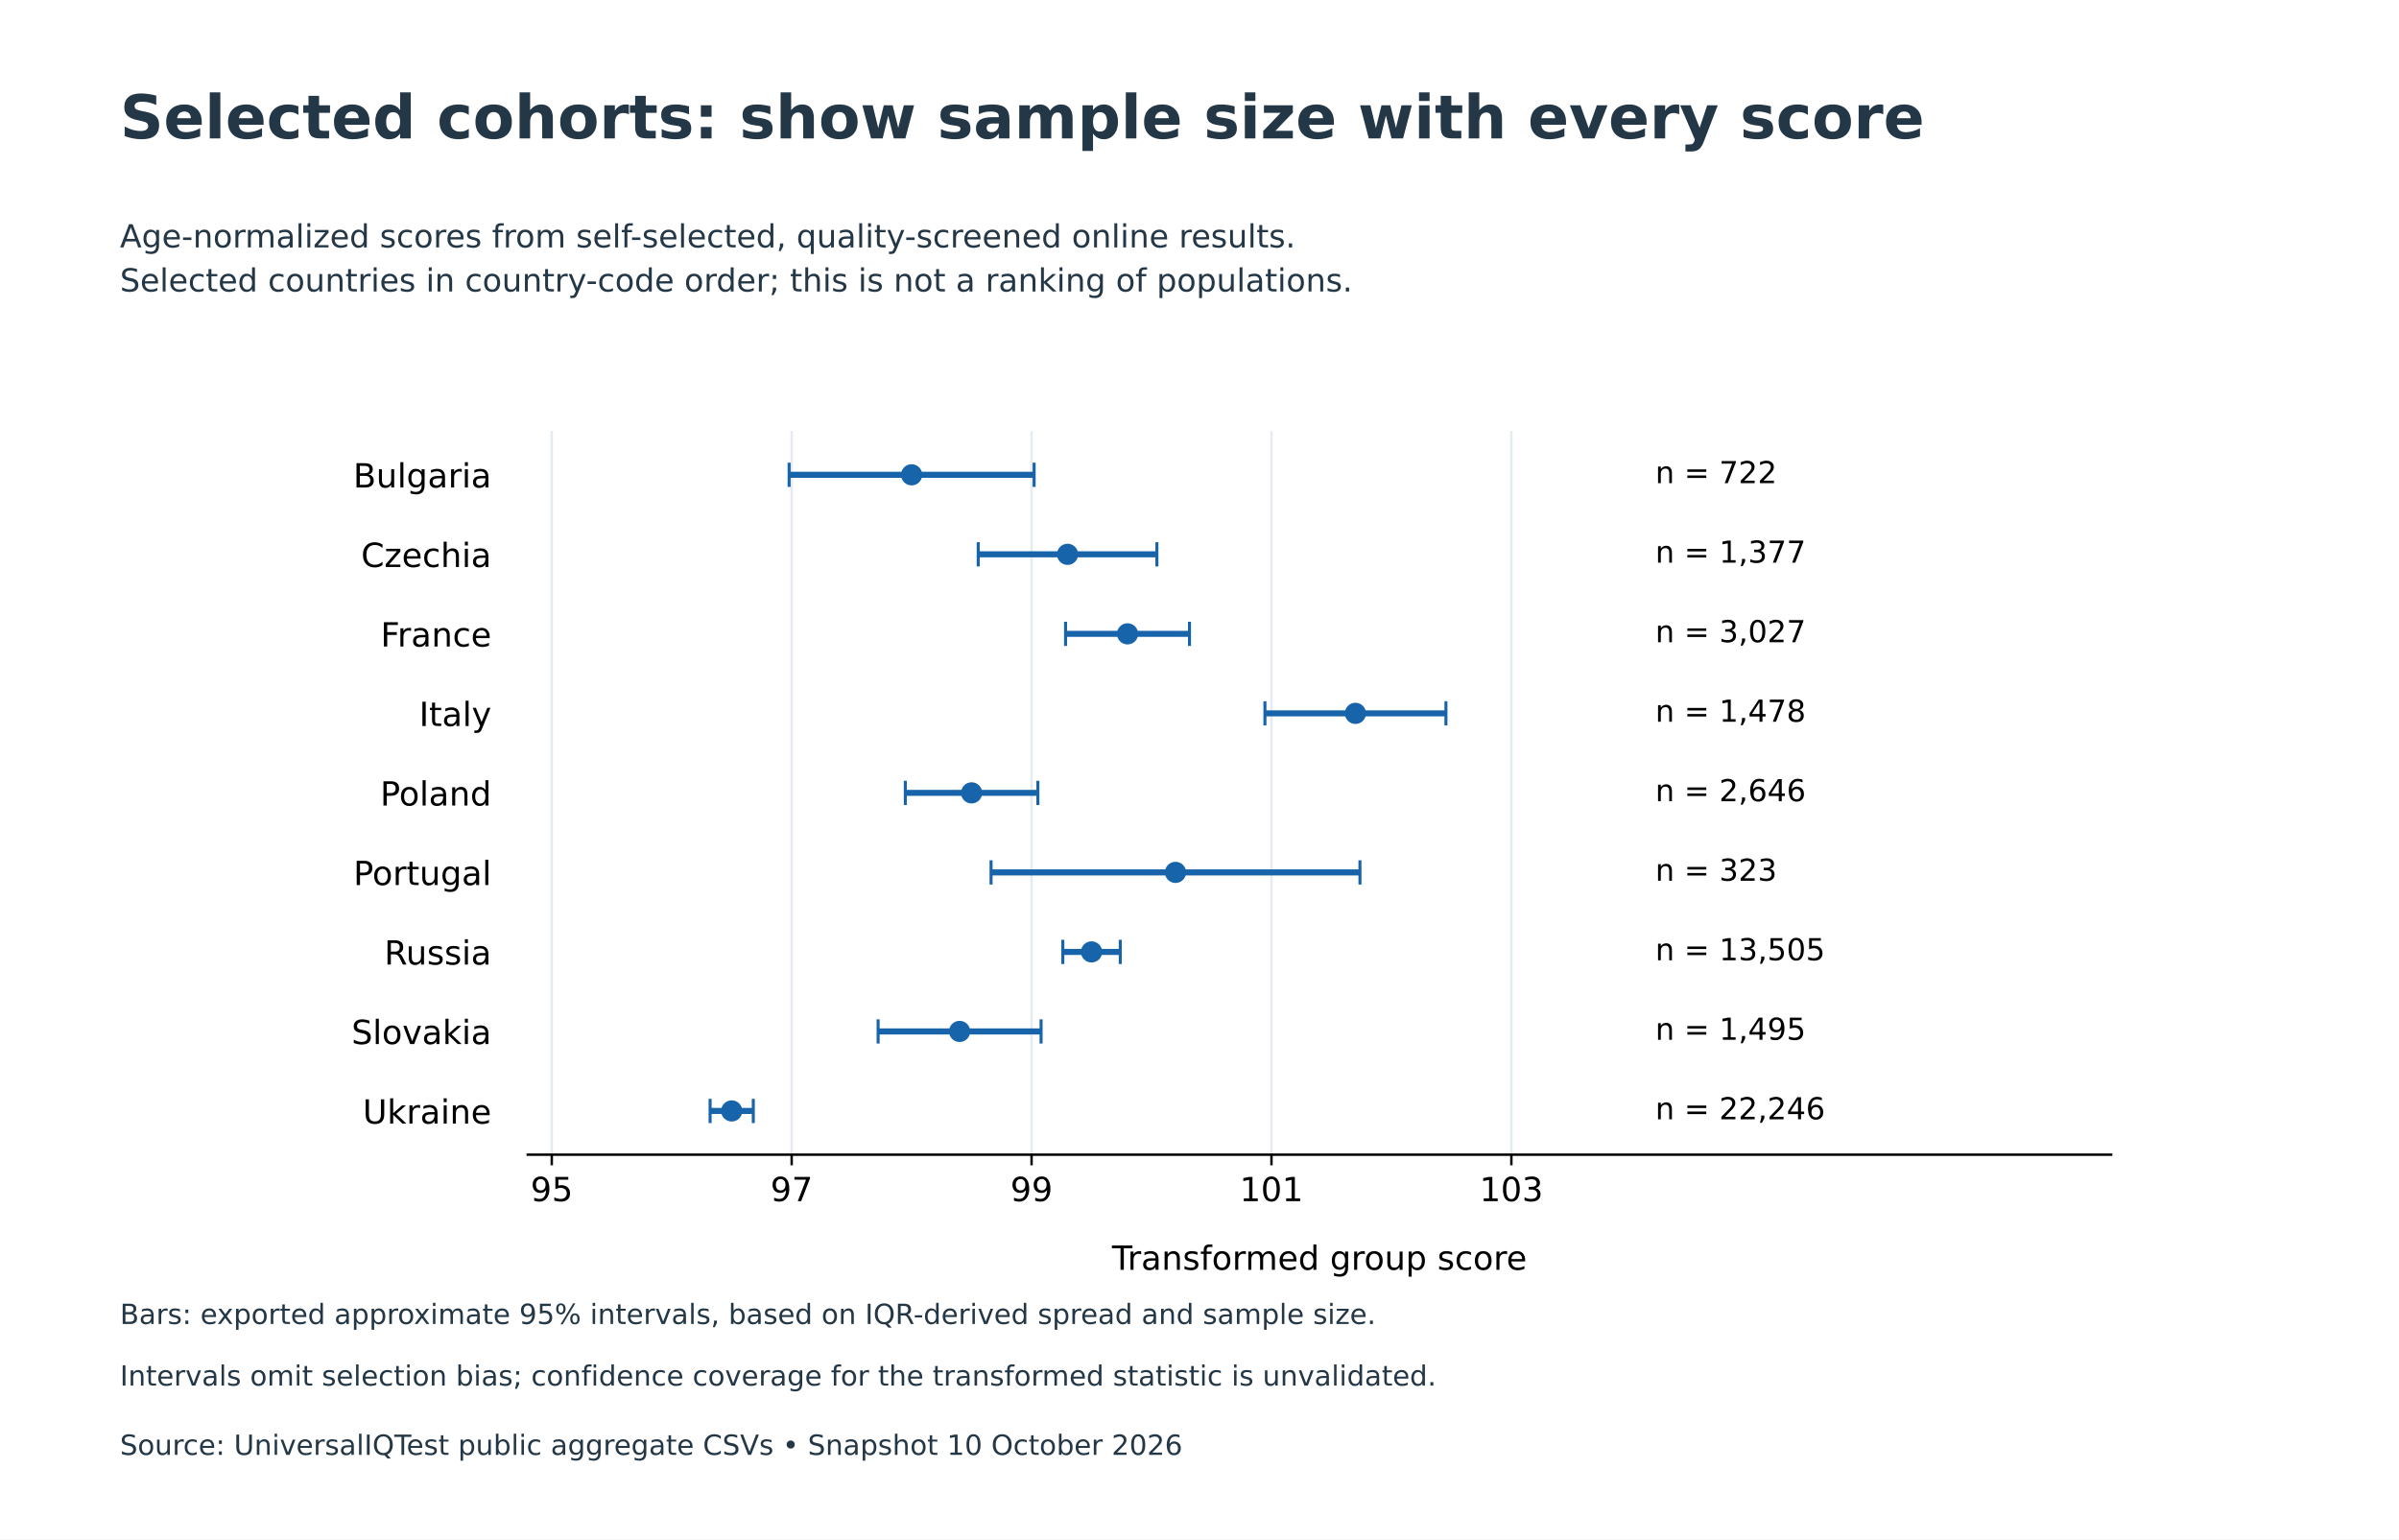
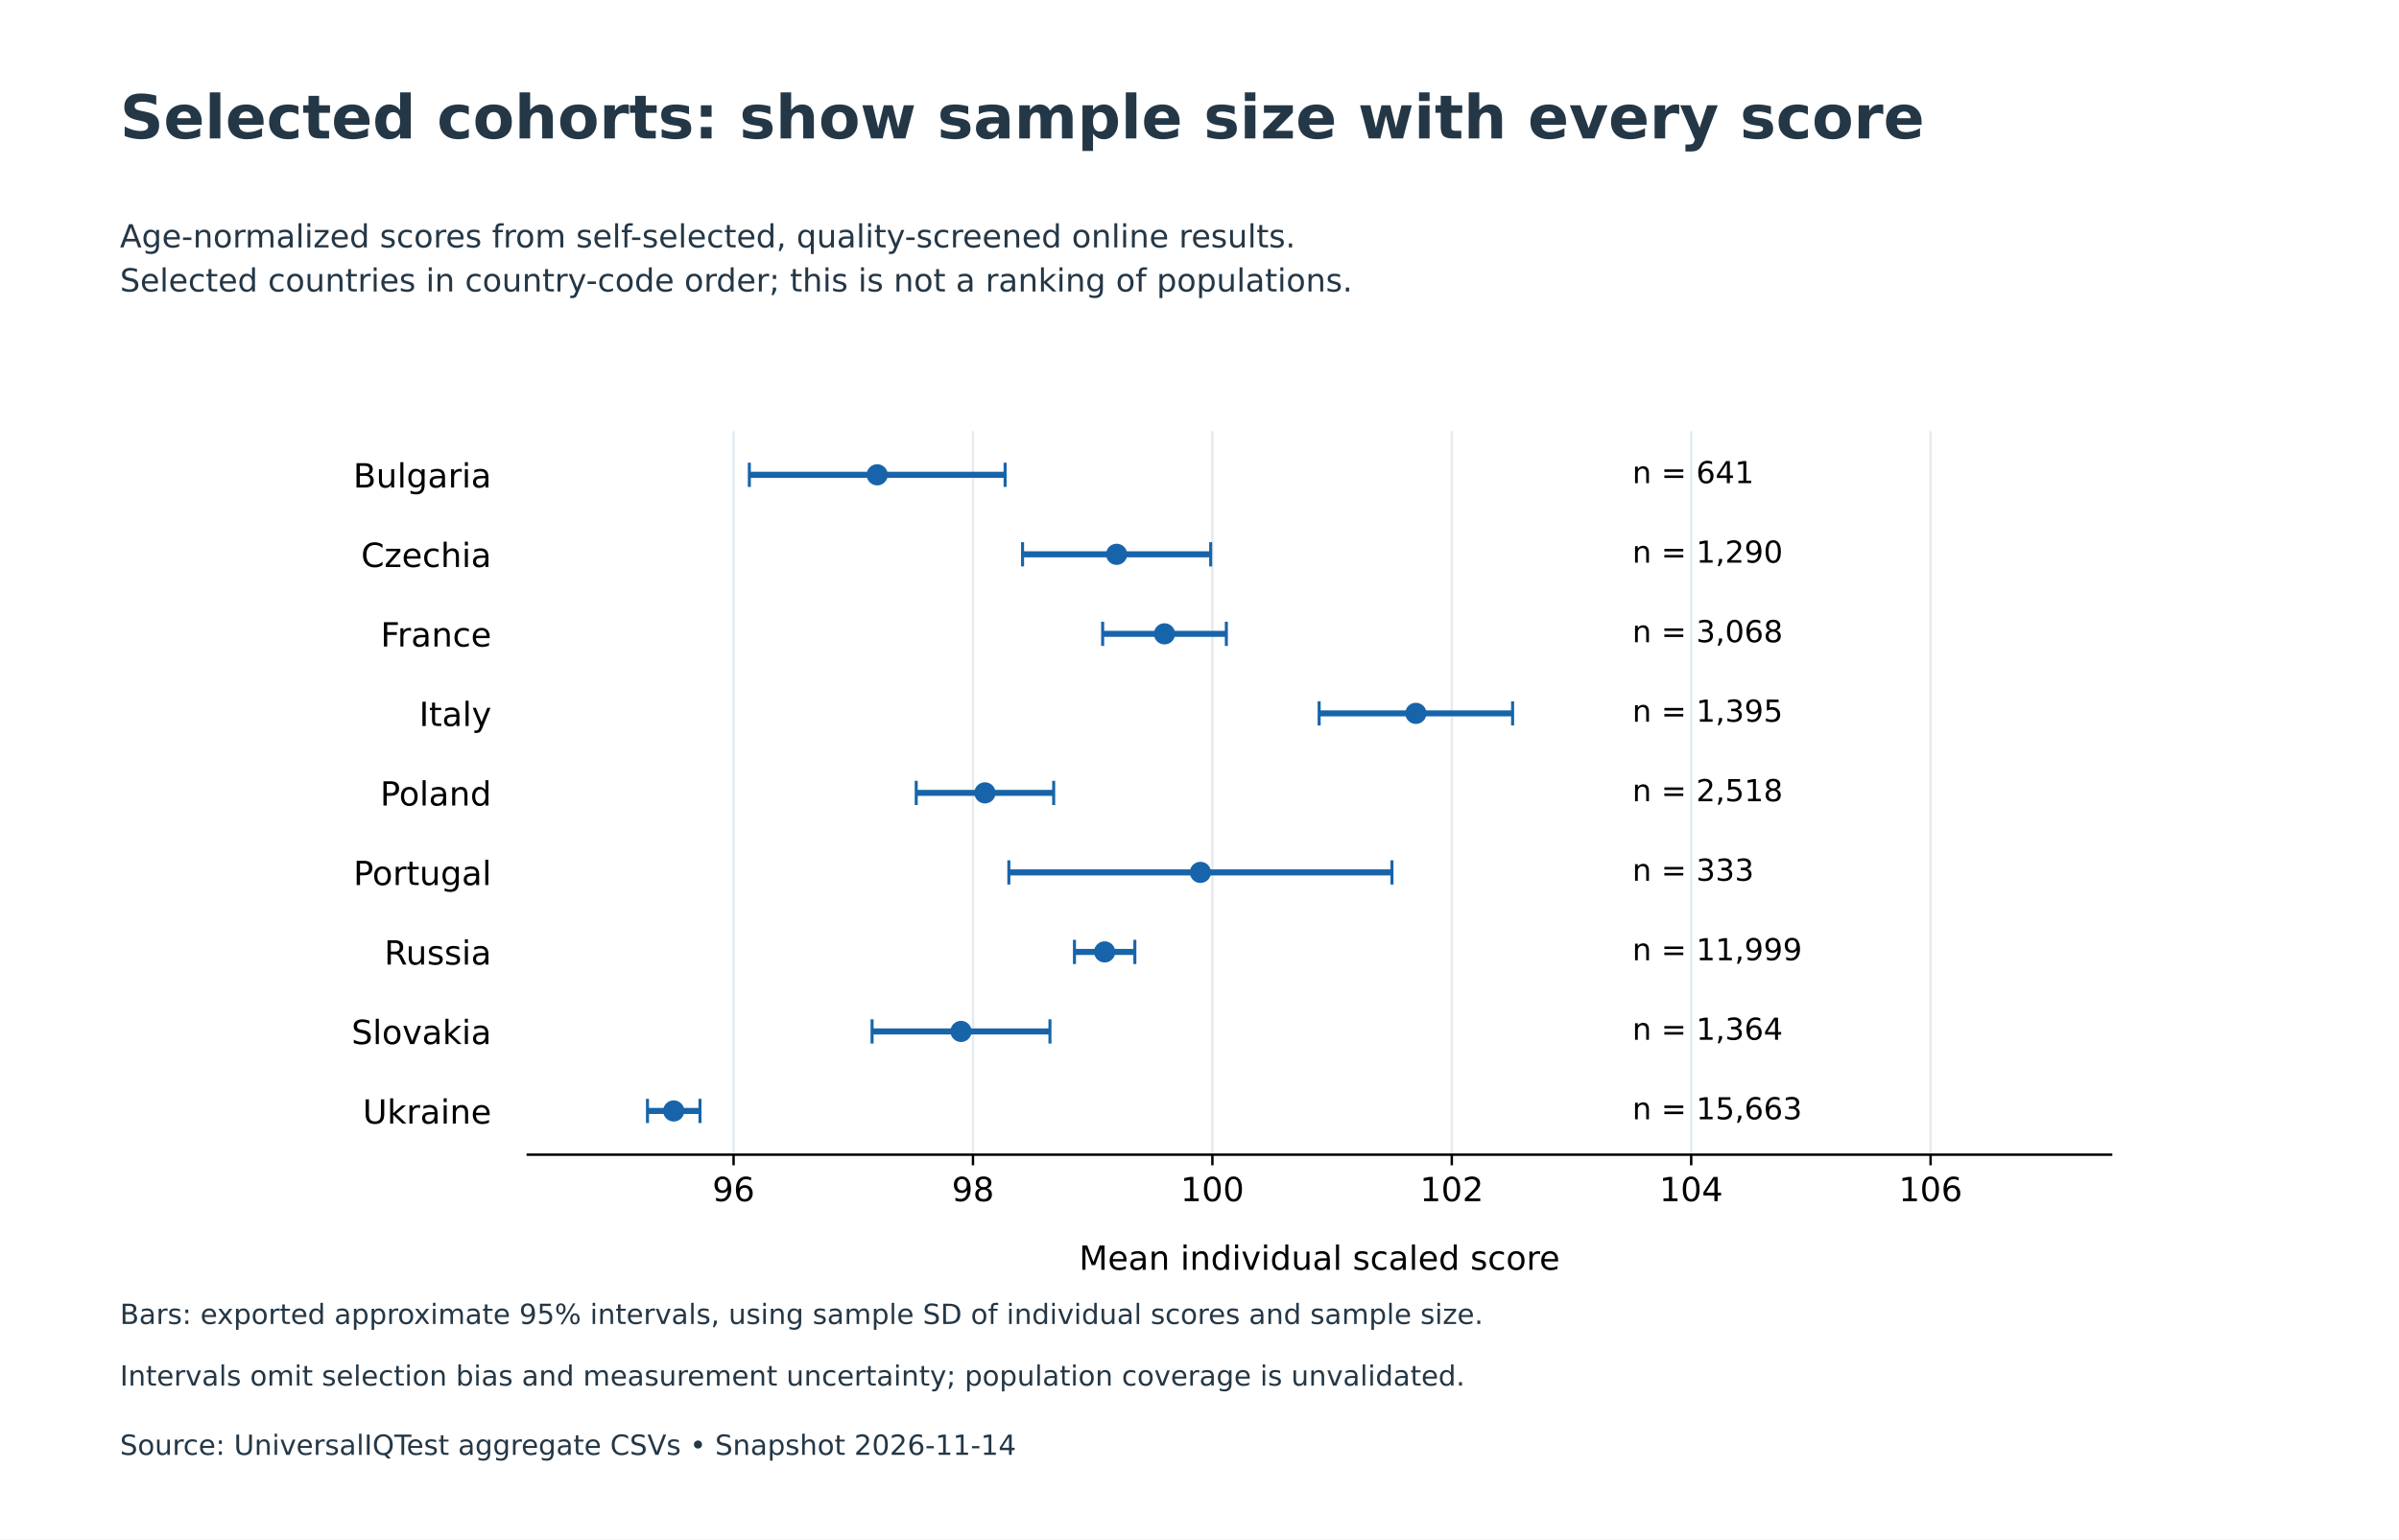
<svg xmlns="http://www.w3.org/2000/svg" xmlns:xlink="http://www.w3.org/1999/xlink" width="792pt" height="508.32pt" viewBox="0 0 792 508.32" version="1.1">
  <defs>
    <style type="text/css">*{stroke-linejoin: round; stroke-linecap: butt}</style>
  </defs>
  <g id="figure_1">
    <g id="patch_1">
      <path d="M 0 508.32 L 792 508.32 L 792 0 L 0 0 z " style="fill: #ffffff" />
    </g>
    <g id="axes_1">
      <g id="patch_2">
        <path d="M 174.24 381.24 L 696.96 381.24 L 696.96 142.33 L 174.24 142.33 z " style="fill: #ffffff" />
      </g>
      <g id="matplotlib.axis_1">
        <g id="xtick_1">
          <g id="line2d_1">
-             <path d="M 182.16 381.24 L 182.16 142.33 " clip-path="url(#pff7ce6ea7b)" style="fill: none; stroke: #e5ebf0; stroke-width: 0.8; stroke-linecap: square" />
+             <path d="M 242.181 381.24 L 242.181 142.33 " clip-path="url(#p2281f4c86b)" style="fill: none; stroke: #e5ebf0; stroke-width: 0.8; stroke-linecap: square" />
          </g>
          <g id="line2d_2">
            <defs>
-               <path id="m7e95e39668" d="M 0 0 L 0 3.5 " style="stroke: #000000; stroke-width: 0.8" />
+               <path id="m2e1d14152f" d="M 0 0 L 0 3.5 " style="stroke: #000000; stroke-width: 0.8" />
            </defs>
            <g>
-               <use xlink:href="#m7e95e39668" x="182.16" y="381.24" style="stroke: #000000; stroke-width: 0.8" />
+               <use xlink:href="#m2e1d14152f" x="242.181" y="381.24" style="stroke: #000000; stroke-width: 0.8" />
            </g>
          </g>
          <g id="text_1">
-             <text style="font-size: 11px; font-family: 'DejaVu Sans'; text-anchor: middle" x="182.16" y="396.598" transform="rotate(-0 182.16 396.5983)">95</text>
+             <text style="font-size: 11px; font-family: 'DejaVu Sans'; text-anchor: middle" x="242.181" y="396.598" transform="rotate(-0 242.1814 396.5983)">96</text>
          </g>
        </g>
        <g id="xtick_2">
          <g id="line2d_3">
-             <path d="M 261.36 381.24 L 261.36 142.33 " clip-path="url(#pff7ce6ea7b)" style="fill: none; stroke: #e5ebf0; stroke-width: 0.8; stroke-linecap: square" />
+             <path d="M 321.217 381.24 L 321.217 142.33 " clip-path="url(#p2281f4c86b)" style="fill: none; stroke: #e5ebf0; stroke-width: 0.8; stroke-linecap: square" />
          </g>
          <g id="line2d_4">
            <g>
-               <use xlink:href="#m7e95e39668" x="261.36" y="381.24" style="stroke: #000000; stroke-width: 0.8" />
+               <use xlink:href="#m2e1d14152f" x="321.217" y="381.24" style="stroke: #000000; stroke-width: 0.8" />
            </g>
          </g>
          <g id="text_2">
-             <text style="font-size: 11px; font-family: 'DejaVu Sans'; text-anchor: middle" x="261.36" y="396.598" transform="rotate(-0 261.36 396.5983)">97</text>
+             <text style="font-size: 11px; font-family: 'DejaVu Sans'; text-anchor: middle" x="321.217" y="396.598" transform="rotate(-0 321.2174 396.5983)">98</text>
          </g>
        </g>
        <g id="xtick_3">
          <g id="line2d_5">
-             <path d="M 340.56 381.24 L 340.56 142.33 " clip-path="url(#pff7ce6ea7b)" style="fill: none; stroke: #e5ebf0; stroke-width: 0.8; stroke-linecap: square" />
+             <path d="M 400.253 381.24 L 400.253 142.33 " clip-path="url(#p2281f4c86b)" style="fill: none; stroke: #e5ebf0; stroke-width: 0.8; stroke-linecap: square" />
          </g>
          <g id="line2d_6">
            <g>
-               <use xlink:href="#m7e95e39668" x="340.56" y="381.24" style="stroke: #000000; stroke-width: 0.8" />
+               <use xlink:href="#m2e1d14152f" x="400.253" y="381.24" style="stroke: #000000; stroke-width: 0.8" />
            </g>
          </g>
          <g id="text_3">
-             <text style="font-size: 11px; font-family: 'DejaVu Sans'; text-anchor: middle" x="340.56" y="396.598" transform="rotate(-0 340.56 396.5983)">99</text>
+             <text style="font-size: 11px; font-family: 'DejaVu Sans'; text-anchor: middle" x="400.253" y="396.598" transform="rotate(-0 400.2533 396.5983)">100</text>
          </g>
        </g>
        <g id="xtick_4">
          <g id="line2d_7">
-             <path d="M 419.76 381.24 L 419.76 142.33 " clip-path="url(#pff7ce6ea7b)" style="fill: none; stroke: #e5ebf0; stroke-width: 0.8; stroke-linecap: square" />
+             <path d="M 479.289 381.24 L 479.289 142.33 " clip-path="url(#p2281f4c86b)" style="fill: none; stroke: #e5ebf0; stroke-width: 0.8; stroke-linecap: square" />
          </g>
          <g id="line2d_8">
            <g>
-               <use xlink:href="#m7e95e39668" x="419.76" y="381.24" style="stroke: #000000; stroke-width: 0.8" />
+               <use xlink:href="#m2e1d14152f" x="479.289" y="381.24" style="stroke: #000000; stroke-width: 0.8" />
            </g>
          </g>
          <g id="text_4">
-             <text style="font-size: 11px; font-family: 'DejaVu Sans'; text-anchor: middle" x="419.76" y="396.598" transform="rotate(-0 419.76 396.5983)">101</text>
+             <text style="font-size: 11px; font-family: 'DejaVu Sans'; text-anchor: middle" x="479.289" y="396.598" transform="rotate(-0 479.2892 396.5983)">102</text>
          </g>
        </g>
        <g id="xtick_5">
          <g id="line2d_9">
-             <path d="M 498.96 381.24 L 498.96 142.33 " clip-path="url(#pff7ce6ea7b)" style="fill: none; stroke: #e5ebf0; stroke-width: 0.8; stroke-linecap: square" />
+             <path d="M 558.325 381.24 L 558.325 142.33 " clip-path="url(#p2281f4c86b)" style="fill: none; stroke: #e5ebf0; stroke-width: 0.8; stroke-linecap: square" />
          </g>
          <g id="line2d_10">
            <g>
-               <use xlink:href="#m7e95e39668" x="498.96" y="381.24" style="stroke: #000000; stroke-width: 0.8" />
+               <use xlink:href="#m2e1d14152f" x="558.325" y="381.24" style="stroke: #000000; stroke-width: 0.8" />
            </g>
          </g>
          <g id="text_5">
-             <text style="font-size: 11px; font-family: 'DejaVu Sans'; text-anchor: middle" x="498.96" y="396.598" transform="rotate(-0 498.96 396.5983)">103</text>
-           </g>
-         </g>
-         <g id="text_6">
-           <text style="font-size: 11px; font-family: 'DejaVu Sans'; text-anchor: middle" x="435.6" y="419.244" transform="rotate(-0 435.6 419.2442)">Transformed group score</text>
+             <text style="font-size: 11px; font-family: 'DejaVu Sans'; text-anchor: middle" x="558.325" y="396.598" transform="rotate(-0 558.3252 396.5983)">104</text>
+           </g>
+         </g>
+         <g id="xtick_6">
+           <g id="line2d_11">
+             <path d="M 637.361 381.24 L 637.361 142.33 " clip-path="url(#p2281f4c86b)" style="fill: none; stroke: #e5ebf0; stroke-width: 0.8; stroke-linecap: square" />
+           </g>
+           <g id="line2d_12">
+             <g>
+               <use xlink:href="#m2e1d14152f" x="637.361" y="381.24" style="stroke: #000000; stroke-width: 0.8" />
+             </g>
+           </g>
+           <g id="text_6">
+             <text style="font-size: 11px; font-family: 'DejaVu Sans'; text-anchor: middle" x="637.361" y="396.598" transform="rotate(-0 637.3611 396.5983)">106</text>
+           </g>
+         </g>
+         <g id="text_7">
+           <text style="font-size: 11px; font-family: 'DejaVu Sans'; text-anchor: middle" x="435.6" y="419.244" transform="rotate(-0 435.6 419.2442)">Mean individual scaled score</text>
        </g>
      </g>
      <g id="matplotlib.axis_2">
        <g id="ytick_1">
-           <g id="line2d_11" />
-           <g id="text_7">
+           <g id="line2d_13" />
+           <g id="text_8">
            <text style="font-size: 11px; font-family: 'DejaVu Sans'; text-anchor: end" x="162.24" y="370.98" transform="rotate(-0 162.24 370.9795)">Ukraine</text>
          </g>
        </g>
        <g id="ytick_2">
-           <g id="line2d_12" />
-           <g id="text_8">
+           <g id="line2d_14" />
+           <g id="text_9">
            <text style="font-size: 11px; font-family: 'DejaVu Sans'; text-anchor: end" x="162.24" y="344.726" transform="rotate(-0 162.24 344.7256)">Slovakia</text>
          </g>
        </g>
        <g id="ytick_3">
-           <g id="line2d_13" />
-           <g id="text_9">
+           <g id="line2d_15" />
+           <g id="text_10">
            <text style="font-size: 11px; font-family: 'DejaVu Sans'; text-anchor: end" x="162.24" y="318.472" transform="rotate(-0 162.24 318.4717)">Russia</text>
          </g>
        </g>
        <g id="ytick_4">
-           <g id="line2d_14" />
-           <g id="text_10">
+           <g id="line2d_16" />
+           <g id="text_11">
            <text style="font-size: 11px; font-family: 'DejaVu Sans'; text-anchor: end" x="162.24" y="292.218" transform="rotate(-0 162.24 292.2178)">Portugal</text>
          </g>
        </g>
        <g id="ytick_5">
-           <g id="line2d_15" />
-           <g id="text_11">
+           <g id="line2d_17" />
+           <g id="text_12">
            <text style="font-size: 11px; font-family: 'DejaVu Sans'; text-anchor: end" x="162.24" y="265.964" transform="rotate(-0 162.24 265.9639)">Poland</text>
          </g>
        </g>
        <g id="ytick_6">
-           <g id="line2d_16" />
-           <g id="text_12">
+           <g id="line2d_18" />
+           <g id="text_13">
            <text style="font-size: 11px; font-family: 'DejaVu Sans'; text-anchor: end" x="162.24" y="239.71" transform="rotate(-0 162.24 239.7101)">Italy</text>
          </g>
        </g>
        <g id="ytick_7">
-           <g id="line2d_17" />
-           <g id="text_13">
+           <g id="line2d_19" />
+           <g id="text_14">
            <text style="font-size: 11px; font-family: 'DejaVu Sans'; text-anchor: end" x="162.24" y="213.456" transform="rotate(-0 162.24 213.4562)">France</text>
          </g>
        </g>
        <g id="ytick_8">
-           <g id="line2d_18" />
-           <g id="text_14">
+           <g id="line2d_20" />
+           <g id="text_15">
            <text style="font-size: 11px; font-family: 'DejaVu Sans'; text-anchor: end" x="162.24" y="187.202" transform="rotate(-0 162.24 187.2023)">Czechia</text>
          </g>
        </g>
        <g id="ytick_9">
-           <g id="line2d_19" />
-           <g id="text_15">
+           <g id="line2d_21" />
+           <g id="text_16">
            <text style="font-size: 11px; font-family: 'DejaVu Sans'; text-anchor: end" x="162.24" y="160.948" transform="rotate(-0 162.24 160.9484)">Bulgaria</text>
          </g>
        </g>
      </g>
      <g id="LineCollection_1">
-         <path d="M 260.52 156.769 L 341.4 156.769 " clip-path="url(#pff7ce6ea7b)" style="fill: none; stroke: #1864ab; stroke-width: 2" />
-       </g>
-       <g id="line2d_20">
+         <path d="M 247.385 156.769 L 331.821 156.769 " clip-path="url(#p2281f4c86b)" style="fill: none; stroke: #1864ab; stroke-width: 2" />
+       </g>
+       <g id="line2d_22">
        <defs>
-           <path id="m6941e52523" d="M 0 4 L 0 -4 " style="stroke: #1864ab" />
+           <path id="m3ab26559b9" d="M 0 4 L 0 -4 " style="stroke: #1864ab" />
        </defs>
-         <g clip-path="url(#pff7ce6ea7b)">
-           <use xlink:href="#m6941e52523" x="260.52" y="156.769" style="fill: #1864ab; stroke: #1864ab" />
-         </g>
-       </g>
-       <g id="line2d_21">
-         <g clip-path="url(#pff7ce6ea7b)">
-           <use xlink:href="#m6941e52523" x="341.4" y="156.769" style="fill: #1864ab; stroke: #1864ab" />
+         <g clip-path="url(#p2281f4c86b)">
+           <use xlink:href="#m3ab26559b9" x="247.385" y="156.769" style="fill: #1864ab; stroke: #1864ab" />
+         </g>
+       </g>
+       <g id="line2d_23">
+         <g clip-path="url(#p2281f4c86b)">
+           <use xlink:href="#m3ab26559b9" x="331.821" y="156.769" style="fill: #1864ab; stroke: #1864ab" />
        </g>
      </g>
      <g id="LineCollection_2">
-         <path d="M 322.948 183.023 L 381.932 183.023 " clip-path="url(#pff7ce6ea7b)" style="fill: none; stroke: #1864ab; stroke-width: 2" />
-       </g>
-       <g id="line2d_22">
-         <g clip-path="url(#pff7ce6ea7b)">
-           <use xlink:href="#m6941e52523" x="322.948" y="183.023" style="fill: #1864ab; stroke: #1864ab" />
-         </g>
-       </g>
-       <g id="line2d_23">
-         <g clip-path="url(#pff7ce6ea7b)">
-           <use xlink:href="#m6941e52523" x="381.932" y="183.023" style="fill: #1864ab; stroke: #1864ab" />
+         <path d="M 337.585 183.023 L 399.693 183.023 " clip-path="url(#p2281f4c86b)" style="fill: none; stroke: #1864ab; stroke-width: 2" />
+       </g>
+       <g id="line2d_24">
+         <g clip-path="url(#p2281f4c86b)">
+           <use xlink:href="#m3ab26559b9" x="337.585" y="183.023" style="fill: #1864ab; stroke: #1864ab" />
+         </g>
+       </g>
+       <g id="line2d_25">
+         <g clip-path="url(#p2281f4c86b)">
+           <use xlink:href="#m3ab26559b9" x="399.693" y="183.023" style="fill: #1864ab; stroke: #1864ab" />
        </g>
      </g>
      <g id="LineCollection_3">
-         <path d="M 351.784 209.277 L 392.696 209.277 " clip-path="url(#pff7ce6ea7b)" style="fill: none; stroke: #1864ab; stroke-width: 2" />
-       </g>
-       <g id="line2d_24">
-         <g clip-path="url(#pff7ce6ea7b)">
-           <use xlink:href="#m6941e52523" x="351.784" y="209.277" style="fill: #1864ab; stroke: #1864ab" />
-         </g>
-       </g>
-       <g id="line2d_25">
-         <g clip-path="url(#pff7ce6ea7b)">
-           <use xlink:href="#m6941e52523" x="392.696" y="209.277" style="fill: #1864ab; stroke: #1864ab" />
+         <path d="M 364.03 209.277 L 404.862 209.277 " clip-path="url(#p2281f4c86b)" style="fill: none; stroke: #1864ab; stroke-width: 2" />
+       </g>
+       <g id="line2d_26">
+         <g clip-path="url(#p2281f4c86b)">
+           <use xlink:href="#m3ab26559b9" x="364.03" y="209.277" style="fill: #1864ab; stroke: #1864ab" />
+         </g>
+       </g>
+       <g id="line2d_27">
+         <g clip-path="url(#p2281f4c86b)">
+           <use xlink:href="#m3ab26559b9" x="404.862" y="209.277" style="fill: #1864ab; stroke: #1864ab" />
        </g>
      </g>
      <g id="LineCollection_4">
-         <path d="M 417.6 235.531 L 477.36 235.531 " clip-path="url(#pff7ce6ea7b)" style="fill: none; stroke: #1864ab; stroke-width: 2" />
-       </g>
-       <g id="line2d_26">
-         <g clip-path="url(#pff7ce6ea7b)">
-           <use xlink:href="#m6941e52523" x="417.6" y="235.531" style="fill: #1864ab; stroke: #1864ab" />
-         </g>
-       </g>
-       <g id="line2d_27">
-         <g clip-path="url(#pff7ce6ea7b)">
-           <use xlink:href="#m6941e52523" x="477.36" y="235.531" style="fill: #1864ab; stroke: #1864ab" />
+         <path d="M 435.498 235.531 L 499.37 235.531 " clip-path="url(#p2281f4c86b)" style="fill: none; stroke: #1864ab; stroke-width: 2" />
+       </g>
+       <g id="line2d_28">
+         <g clip-path="url(#p2281f4c86b)">
+           <use xlink:href="#m3ab26559b9" x="435.498" y="235.531" style="fill: #1864ab; stroke: #1864ab" />
+         </g>
+       </g>
+       <g id="line2d_29">
+         <g clip-path="url(#p2281f4c86b)">
+           <use xlink:href="#m3ab26559b9" x="499.37" y="235.531" style="fill: #1864ab; stroke: #1864ab" />
        </g>
      </g>
      <g id="LineCollection_5">
-         <path d="M 298.881 261.785 L 342.639 261.785 " clip-path="url(#pff7ce6ea7b)" style="fill: none; stroke: #1864ab; stroke-width: 2" />
-       </g>
-       <g id="line2d_28">
-         <g clip-path="url(#pff7ce6ea7b)">
-           <use xlink:href="#m6941e52523" x="298.881" y="261.785" style="fill: #1864ab; stroke: #1864ab" />
-         </g>
-       </g>
-       <g id="line2d_29">
-         <g clip-path="url(#pff7ce6ea7b)">
-           <use xlink:href="#m6941e52523" x="342.639" y="261.785" style="fill: #1864ab; stroke: #1864ab" />
+         <path d="M 302.479 261.785 L 347.859 261.785 " clip-path="url(#p2281f4c86b)" style="fill: none; stroke: #1864ab; stroke-width: 2" />
+       </g>
+       <g id="line2d_30">
+         <g clip-path="url(#p2281f4c86b)">
+           <use xlink:href="#m3ab26559b9" x="302.479" y="261.785" style="fill: #1864ab; stroke: #1864ab" />
+         </g>
+       </g>
+       <g id="line2d_31">
+         <g clip-path="url(#p2281f4c86b)">
+           <use xlink:href="#m3ab26559b9" x="347.859" y="261.785" style="fill: #1864ab; stroke: #1864ab" />
        </g>
      </g>
      <g id="LineCollection_6">
-         <path d="M 327.187 288.039 L 448.973 288.039 " clip-path="url(#pff7ce6ea7b)" style="fill: none; stroke: #1864ab; stroke-width: 2" />
-       </g>
-       <g id="line2d_30">
-         <g clip-path="url(#pff7ce6ea7b)">
-           <use xlink:href="#m6941e52523" x="327.187" y="288.039" style="fill: #1864ab; stroke: #1864ab" />
-         </g>
-       </g>
-       <g id="line2d_31">
-         <g clip-path="url(#pff7ce6ea7b)">
-           <use xlink:href="#m6941e52523" x="448.973" y="288.039" style="fill: #1864ab; stroke: #1864ab" />
+         <path d="M 333.058 288.039 L 459.545 288.039 " clip-path="url(#p2281f4c86b)" style="fill: none; stroke: #1864ab; stroke-width: 2" />
+       </g>
+       <g id="line2d_32">
+         <g clip-path="url(#p2281f4c86b)">
+           <use xlink:href="#m3ab26559b9" x="333.058" y="288.039" style="fill: #1864ab; stroke: #1864ab" />
+         </g>
+       </g>
+       <g id="line2d_33">
+         <g clip-path="url(#p2281f4c86b)">
+           <use xlink:href="#m3ab26559b9" x="459.545" y="288.039" style="fill: #1864ab; stroke: #1864ab" />
        </g>
      </g>
      <g id="LineCollection_7">
-         <path d="M 350.876 314.293 L 369.844 314.293 " clip-path="url(#pff7ce6ea7b)" style="fill: none; stroke: #1864ab; stroke-width: 2" />
-       </g>
-       <g id="line2d_32">
-         <g clip-path="url(#pff7ce6ea7b)">
-           <use xlink:href="#m6941e52523" x="350.876" y="314.293" style="fill: #1864ab; stroke: #1864ab" />
-         </g>
-       </g>
-       <g id="line2d_33">
-         <g clip-path="url(#pff7ce6ea7b)">
-           <use xlink:href="#m6941e52523" x="369.844" y="314.293" style="fill: #1864ab; stroke: #1864ab" />
+         <path d="M 354.717 314.293 L 374.657 314.293 " clip-path="url(#p2281f4c86b)" style="fill: none; stroke: #1864ab; stroke-width: 2" />
+       </g>
+       <g id="line2d_34">
+         <g clip-path="url(#p2281f4c86b)">
+           <use xlink:href="#m3ab26559b9" x="354.717" y="314.293" style="fill: #1864ab; stroke: #1864ab" />
+         </g>
+       </g>
+       <g id="line2d_35">
+         <g clip-path="url(#p2281f4c86b)">
+           <use xlink:href="#m3ab26559b9" x="374.657" y="314.293" style="fill: #1864ab; stroke: #1864ab" />
        </g>
      </g>
      <g id="LineCollection_8">
-         <path d="M 289.901 340.546 L 343.699 340.546 " clip-path="url(#pff7ce6ea7b)" style="fill: none; stroke: #1864ab; stroke-width: 2" />
-       </g>
-       <g id="line2d_34">
-         <g clip-path="url(#pff7ce6ea7b)">
-           <use xlink:href="#m6941e52523" x="289.901" y="340.546" style="fill: #1864ab; stroke: #1864ab" />
-         </g>
-       </g>
-       <g id="line2d_35">
-         <g clip-path="url(#pff7ce6ea7b)">
-           <use xlink:href="#m6941e52523" x="343.699" y="340.546" style="fill: #1864ab; stroke: #1864ab" />
+         <path d="M 287.905 340.546 L 346.627 340.546 " clip-path="url(#p2281f4c86b)" style="fill: none; stroke: #1864ab; stroke-width: 2" />
+       </g>
+       <g id="line2d_36">
+         <g clip-path="url(#p2281f4c86b)">
+           <use xlink:href="#m3ab26559b9" x="287.905" y="340.546" style="fill: #1864ab; stroke: #1864ab" />
+         </g>
+       </g>
+       <g id="line2d_37">
+         <g clip-path="url(#p2281f4c86b)">
+           <use xlink:href="#m3ab26559b9" x="346.627" y="340.546" style="fill: #1864ab; stroke: #1864ab" />
        </g>
      </g>
      <g id="LineCollection_9">
-         <path d="M 234.431 366.8 L 248.689 366.8 " clip-path="url(#pff7ce6ea7b)" style="fill: none; stroke: #1864ab; stroke-width: 2" />
-       </g>
-       <g id="line2d_36">
-         <g clip-path="url(#pff7ce6ea7b)">
-           <use xlink:href="#m6941e52523" x="234.431" y="366.8" style="fill: #1864ab; stroke: #1864ab" />
-         </g>
-       </g>
-       <g id="line2d_37">
-         <g clip-path="url(#pff7ce6ea7b)">
-           <use xlink:href="#m6941e52523" x="248.689" y="366.8" style="fill: #1864ab; stroke: #1864ab" />
-         </g>
+         <path d="M 213.758 366.8 L 231.087 366.8 " clip-path="url(#p2281f4c86b)" style="fill: none; stroke: #1864ab; stroke-width: 2" />
      </g>
      <g id="line2d_38">
+         <g clip-path="url(#p2281f4c86b)">
+           <use xlink:href="#m3ab26559b9" x="213.758" y="366.8" style="fill: #1864ab; stroke: #1864ab" />
+         </g>
+       </g>
+       <g id="line2d_39">
+         <g clip-path="url(#p2281f4c86b)">
+           <use xlink:href="#m3ab26559b9" x="231.087" y="366.8" style="fill: #1864ab; stroke: #1864ab" />
+         </g>
+       </g>
+       <g id="line2d_40">
        <defs>
-           <path id="mf207c0b06a" d="M 0 3 C 0.796 3 1.559 2.684 2.121 2.121 C 2.684 1.559 3 0.796 3 0 C 3 -0.796 2.684 -1.559 2.121 -2.121 C 1.559 -2.684 0.796 -3 0 -3 C -0.796 -3 -1.559 -2.684 -2.121 -2.121 C -2.684 -1.559 -3 -0.796 -3 0 C -3 0.796 -2.684 1.559 -2.121 2.121 C -1.559 2.684 -0.796 3 0 3 z " style="stroke: #1864ab" />
+           <path id="m79e4f21904" d="M 0 3 C 0.796 3 1.559 2.684 2.121 2.121 C 2.684 1.559 3 0.796 3 0 C 3 -0.796 2.684 -1.559 2.121 -2.121 C 1.559 -2.684 0.796 -3 0 -3 C -0.796 -3 -1.559 -2.684 -2.121 -2.121 C -2.684 -1.559 -3 -0.796 -3 0 C -3 0.796 -2.684 1.559 -2.121 2.121 C -1.559 2.684 -0.796 3 0 3 z " style="stroke: #1864ab" />
        </defs>
-         <g clip-path="url(#pff7ce6ea7b)">
-           <use xlink:href="#mf207c0b06a" x="300.96" y="156.769" style="fill: #1864ab; stroke: #1864ab" />
-         </g>
-       </g>
-       <g id="line2d_39">
-         <g clip-path="url(#pff7ce6ea7b)">
-           <use xlink:href="#mf207c0b06a" x="352.44" y="183.023" style="fill: #1864ab; stroke: #1864ab" />
-         </g>
-       </g>
-       <g id="line2d_40">
-         <g clip-path="url(#pff7ce6ea7b)">
-           <use xlink:href="#mf207c0b06a" x="372.24" y="209.277" style="fill: #1864ab; stroke: #1864ab" />
+         <g clip-path="url(#p2281f4c86b)">
+           <use xlink:href="#m79e4f21904" x="289.603" y="156.769" style="fill: #1864ab; stroke: #1864ab" />
        </g>
      </g>
      <g id="line2d_41">
-         <g clip-path="url(#pff7ce6ea7b)">
-           <use xlink:href="#mf207c0b06a" x="447.48" y="235.531" style="fill: #1864ab; stroke: #1864ab" />
+         <g clip-path="url(#p2281f4c86b)">
+           <use xlink:href="#m79e4f21904" x="368.639" y="183.023" style="fill: #1864ab; stroke: #1864ab" />
        </g>
      </g>
      <g id="line2d_42">
-         <g clip-path="url(#pff7ce6ea7b)">
-           <use xlink:href="#mf207c0b06a" x="320.76" y="261.785" style="fill: #1864ab; stroke: #1864ab" />
+         <g clip-path="url(#p2281f4c86b)">
+           <use xlink:href="#m79e4f21904" x="384.446" y="209.277" style="fill: #1864ab; stroke: #1864ab" />
        </g>
      </g>
      <g id="line2d_43">
-         <g clip-path="url(#pff7ce6ea7b)">
-           <use xlink:href="#mf207c0b06a" x="388.08" y="288.039" style="fill: #1864ab; stroke: #1864ab" />
+         <g clip-path="url(#p2281f4c86b)">
+           <use xlink:href="#m79e4f21904" x="467.434" y="235.531" style="fill: #1864ab; stroke: #1864ab" />
        </g>
      </g>
      <g id="line2d_44">
-         <g clip-path="url(#pff7ce6ea7b)">
-           <use xlink:href="#mf207c0b06a" x="360.36" y="314.293" style="fill: #1864ab; stroke: #1864ab" />
+         <g clip-path="url(#p2281f4c86b)">
+           <use xlink:href="#m79e4f21904" x="325.169" y="261.785" style="fill: #1864ab; stroke: #1864ab" />
        </g>
      </g>
      <g id="line2d_45">
-         <g clip-path="url(#pff7ce6ea7b)">
-           <use xlink:href="#mf207c0b06a" x="316.8" y="340.546" style="fill: #1864ab; stroke: #1864ab" />
+         <g clip-path="url(#p2281f4c86b)">
+           <use xlink:href="#m79e4f21904" x="396.302" y="288.039" style="fill: #1864ab; stroke: #1864ab" />
        </g>
      </g>
      <g id="line2d_46">
-         <g clip-path="url(#pff7ce6ea7b)">
-           <use xlink:href="#mf207c0b06a" x="241.56" y="366.8" style="fill: #1864ab; stroke: #1864ab" />
+         <g clip-path="url(#p2281f4c86b)">
+           <use xlink:href="#m79e4f21904" x="364.687" y="314.293" style="fill: #1864ab; stroke: #1864ab" />
+         </g>
+       </g>
+       <g id="line2d_47">
+         <g clip-path="url(#p2281f4c86b)">
+           <use xlink:href="#m79e4f21904" x="317.266" y="340.546" style="fill: #1864ab; stroke: #1864ab" />
+         </g>
+       </g>
+       <g id="line2d_48">
+         <g clip-path="url(#p2281f4c86b)">
+           <use xlink:href="#m79e4f21904" x="222.422" y="366.8" style="fill: #1864ab; stroke: #1864ab" />
        </g>
      </g>
      <g id="patch_3">
        <path d="M 174.24 381.24 L 696.96 381.24 " style="fill: none; stroke: #000000; stroke-width: 0.8; stroke-linejoin: miter; stroke-linecap: square" />
      </g>
-       <g id="text_16">
-         <text style="font-size: 10px; font-family: 'DejaVu Sans'; text-anchor: start" x="546.48" y="159.529" transform="rotate(-0 546.48 159.5286)">n = 722</text>
-       </g>
      <g id="text_17">
-         <text style="font-size: 10px; font-family: 'DejaVu Sans'; text-anchor: start" x="546.48" y="185.783" transform="rotate(-0 546.48 185.7825)">n = 1,377</text>
+         <text style="font-size: 10px; font-family: 'DejaVu Sans'; text-anchor: start" x="538.888" y="159.529" transform="rotate(-0 538.8881 159.5286)">n = 641</text>
      </g>
      <g id="text_18">
-         <text style="font-size: 10px; font-family: 'DejaVu Sans'; text-anchor: start" x="546.48" y="212.036" transform="rotate(-0 546.48 212.0364)">n = 3,027</text>
+         <text style="font-size: 10px; font-family: 'DejaVu Sans'; text-anchor: start" x="538.888" y="185.783" transform="rotate(-0 538.8881 185.7825)">n = 1,290</text>
      </g>
      <g id="text_19">
-         <text style="font-size: 10px; font-family: 'DejaVu Sans'; text-anchor: start" x="546.48" y="238.29" transform="rotate(-0 546.48 238.2903)">n = 1,478</text>
+         <text style="font-size: 10px; font-family: 'DejaVu Sans'; text-anchor: start" x="538.888" y="212.036" transform="rotate(-0 538.8881 212.0364)">n = 3,068</text>
      </g>
      <g id="text_20">
-         <text style="font-size: 10px; font-family: 'DejaVu Sans'; text-anchor: start" x="546.48" y="264.544" transform="rotate(-0 546.48 264.5442)">n = 2,646</text>
+         <text style="font-size: 10px; font-family: 'DejaVu Sans'; text-anchor: start" x="538.888" y="238.29" transform="rotate(-0 538.8881 238.2903)">n = 1,395</text>
      </g>
      <g id="text_21">
-         <text style="font-size: 10px; font-family: 'DejaVu Sans'; text-anchor: start" x="546.48" y="290.798" transform="rotate(-0 546.48 290.7981)">n = 323</text>
+         <text style="font-size: 10px; font-family: 'DejaVu Sans'; text-anchor: start" x="538.888" y="264.544" transform="rotate(-0 538.8881 264.5442)">n = 2,518</text>
      </g>
      <g id="text_22">
-         <text style="font-size: 10px; font-family: 'DejaVu Sans'; text-anchor: start" x="546.48" y="317.052" transform="rotate(-0 546.48 317.052)">n = 13,505</text>
+         <text style="font-size: 10px; font-family: 'DejaVu Sans'; text-anchor: start" x="538.888" y="290.798" transform="rotate(-0 538.8881 290.7981)">n = 333</text>
      </g>
      <g id="text_23">
-         <text style="font-size: 10px; font-family: 'DejaVu Sans'; text-anchor: start" x="546.48" y="343.306" transform="rotate(-0 546.48 343.3058)">n = 1,495</text>
+         <text style="font-size: 10px; font-family: 'DejaVu Sans'; text-anchor: start" x="538.888" y="317.052" transform="rotate(-0 538.8881 317.052)">n = 11,999</text>
      </g>
      <g id="text_24">
-         <text style="font-size: 10px; font-family: 'DejaVu Sans'; text-anchor: start" x="546.48" y="369.56" transform="rotate(-0 546.48 369.5597)">n = 22,246</text>
-       </g>
-     </g>
-     <g id="text_25">
+         <text style="font-size: 10px; font-family: 'DejaVu Sans'; text-anchor: start" x="538.888" y="343.306" transform="rotate(-0 538.8881 343.3058)">n = 1,364</text>
+       </g>
+       <g id="text_25">
+         <text style="font-size: 10px; font-family: 'DejaVu Sans'; text-anchor: start" x="538.888" y="369.56" transform="rotate(-0 538.8881 369.5597)">n = 15,663</text>
+       </g>
+     </g>
+     <g id="text_26">
      <text style="font-weight: 700; font-size: 20px; font-family: 'DejaVu Sans'; text-anchor: start; fill: #243746" x="39.6" y="45.696" transform="rotate(-0 39.6 45.69608)">Selected cohorts: show sample size with every score</text>
    </g>
-     <g id="text_26">
+     <g id="text_27">
      <text style="font-size: 10.5px; font-family: 'DejaVu Sans'; fill: #243746" transform="translate(39.6 81.68476)">Age-normalized scores from self-selected, quality-screened online results.</text>
      <text style="font-size: 10.5px; font-family: 'DejaVu Sans'; fill: #243746" transform="translate(39.6 96.23489)">Selected countries in country-code order; this is not a ranking of populations.</text>
    </g>
-     <g id="text_27">
-       <text style="font-size: 9.2px; font-family: 'DejaVu Sans'; text-anchor: start; fill: #243746" x="39.6" y="437.155" transform="rotate(-0 39.6 437.1552)">Bars: exported approximate 95% intervals, based on IQR-derived spread and sample size.</text>
-     </g>
    <g id="text_28">
-       <text style="font-size: 9.2px; font-family: 'DejaVu Sans'; text-anchor: start; fill: #243746" x="39.6" y="457.488" transform="rotate(-0 39.6 457.488)">Intervals omit selection bias; confidence coverage for the transformed statistic is unvalidated.</text>
+       <text style="font-size: 9.2px; font-family: 'DejaVu Sans'; text-anchor: start; fill: #243746" x="39.6" y="437.155" transform="rotate(-0 39.6 437.1552)">Bars: exported approximate 95% intervals, using sample SD of individual scores and sample size.</text>
    </g>
    <g id="text_29">
-       <text style="font-size: 9.2px; font-family: 'DejaVu Sans'; text-anchor: start; fill: #243746" x="39.6" y="480.362" transform="rotate(-0 39.6 480.3624)">Source: UniversalIQTest public aggregate CSVs • Snapshot 10 October 2026</text>
+       <text style="font-size: 9.2px; font-family: 'DejaVu Sans'; text-anchor: start; fill: #243746" x="39.6" y="457.488" transform="rotate(-0 39.6 457.488)">Intervals omit selection bias and measurement uncertainty; population coverage is unvalidated.</text>
+     </g>
+     <g id="text_30">
+       <text style="font-size: 9.2px; font-family: 'DejaVu Sans'; text-anchor: start; fill: #243746" x="39.6" y="480.362" transform="rotate(-0 39.6 480.3624)">Source: UniversalIQTest aggregate CSVs • Snapshot 2026-11-14</text>
    </g>
  </g>
  <defs>
-     <clipPath id="pff7ce6ea7b">
+     <clipPath id="p2281f4c86b">
      <rect x="174.24" y="142.33" width="522.72" height="238.91" />
    </clipPath>
  </defs>
</svg>
